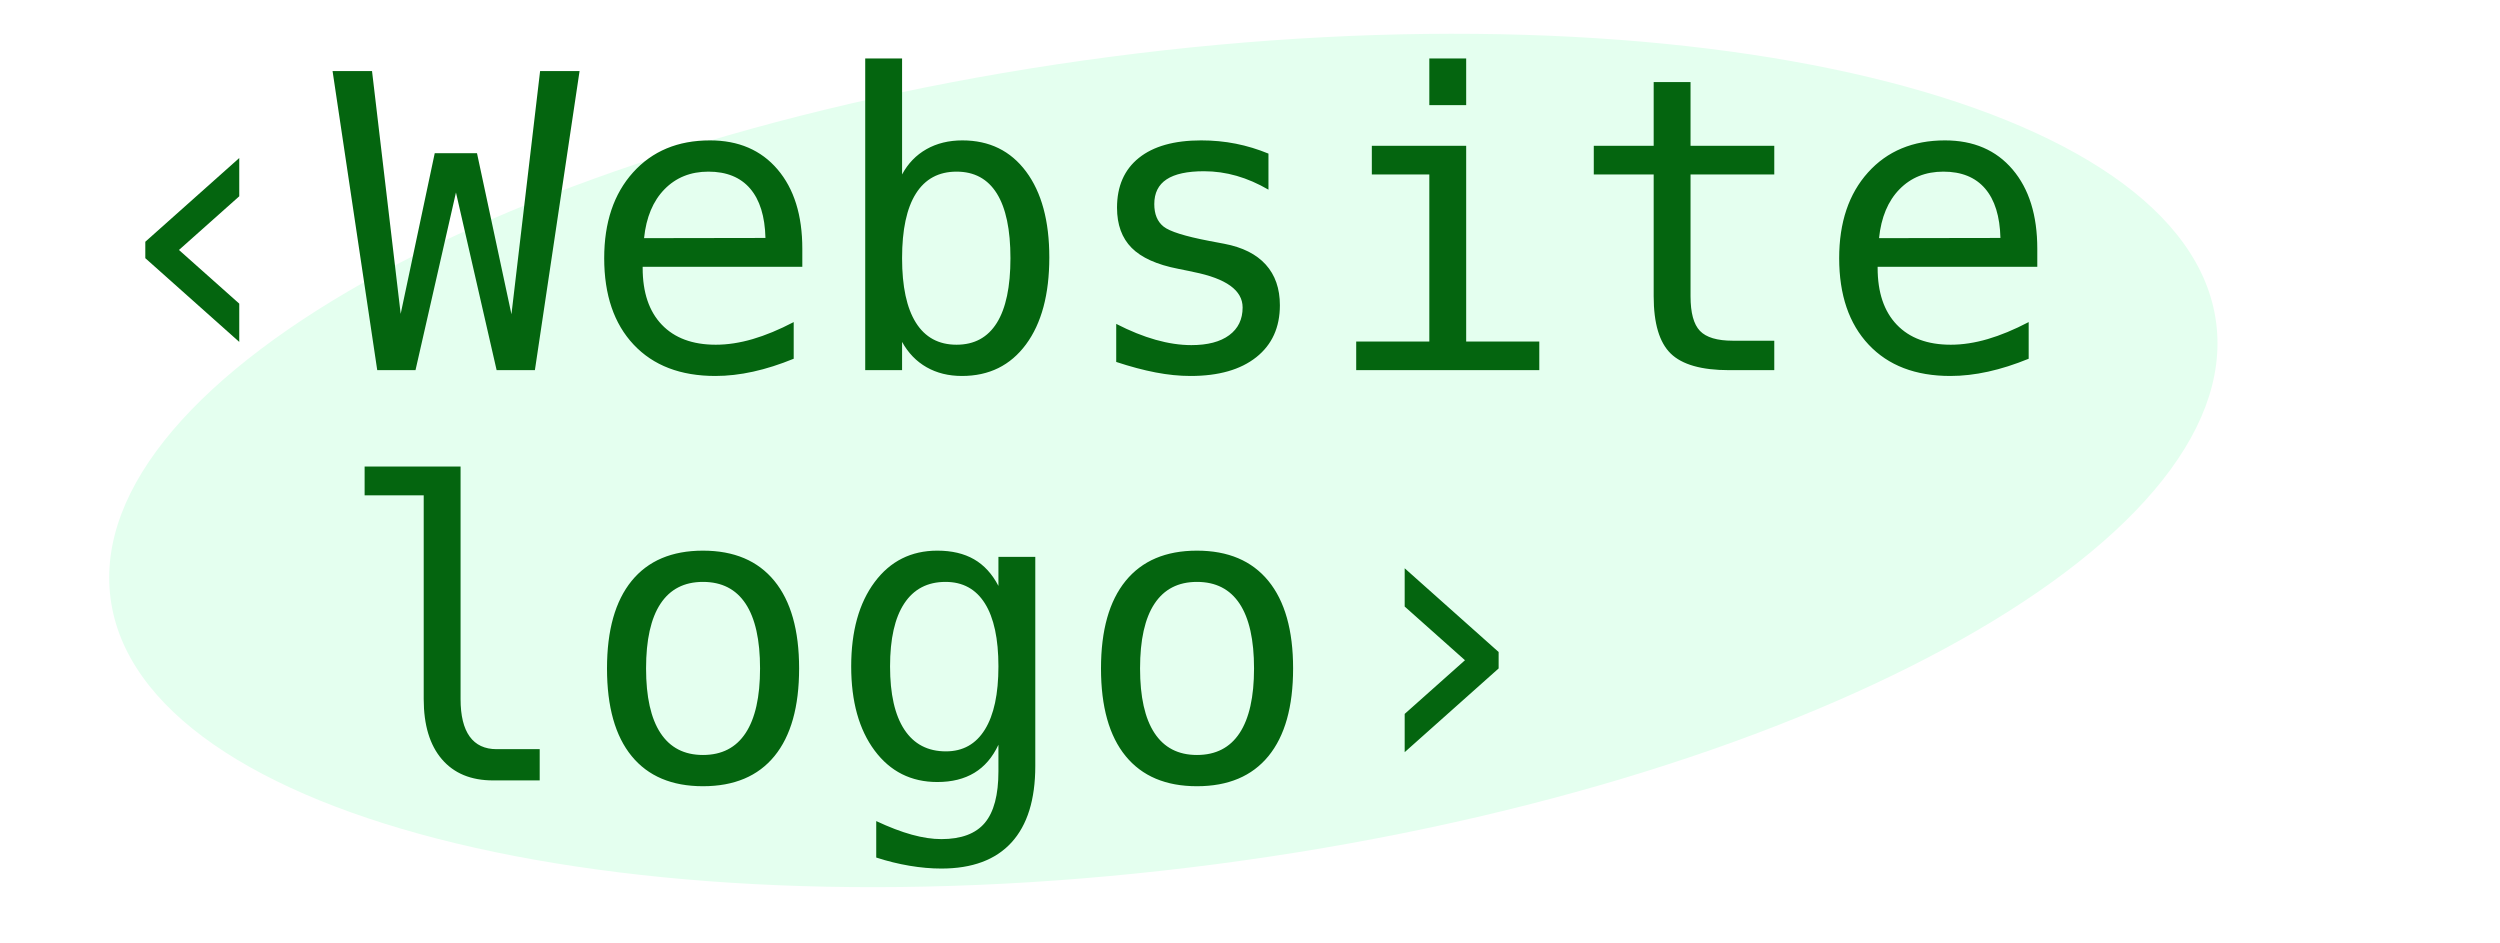
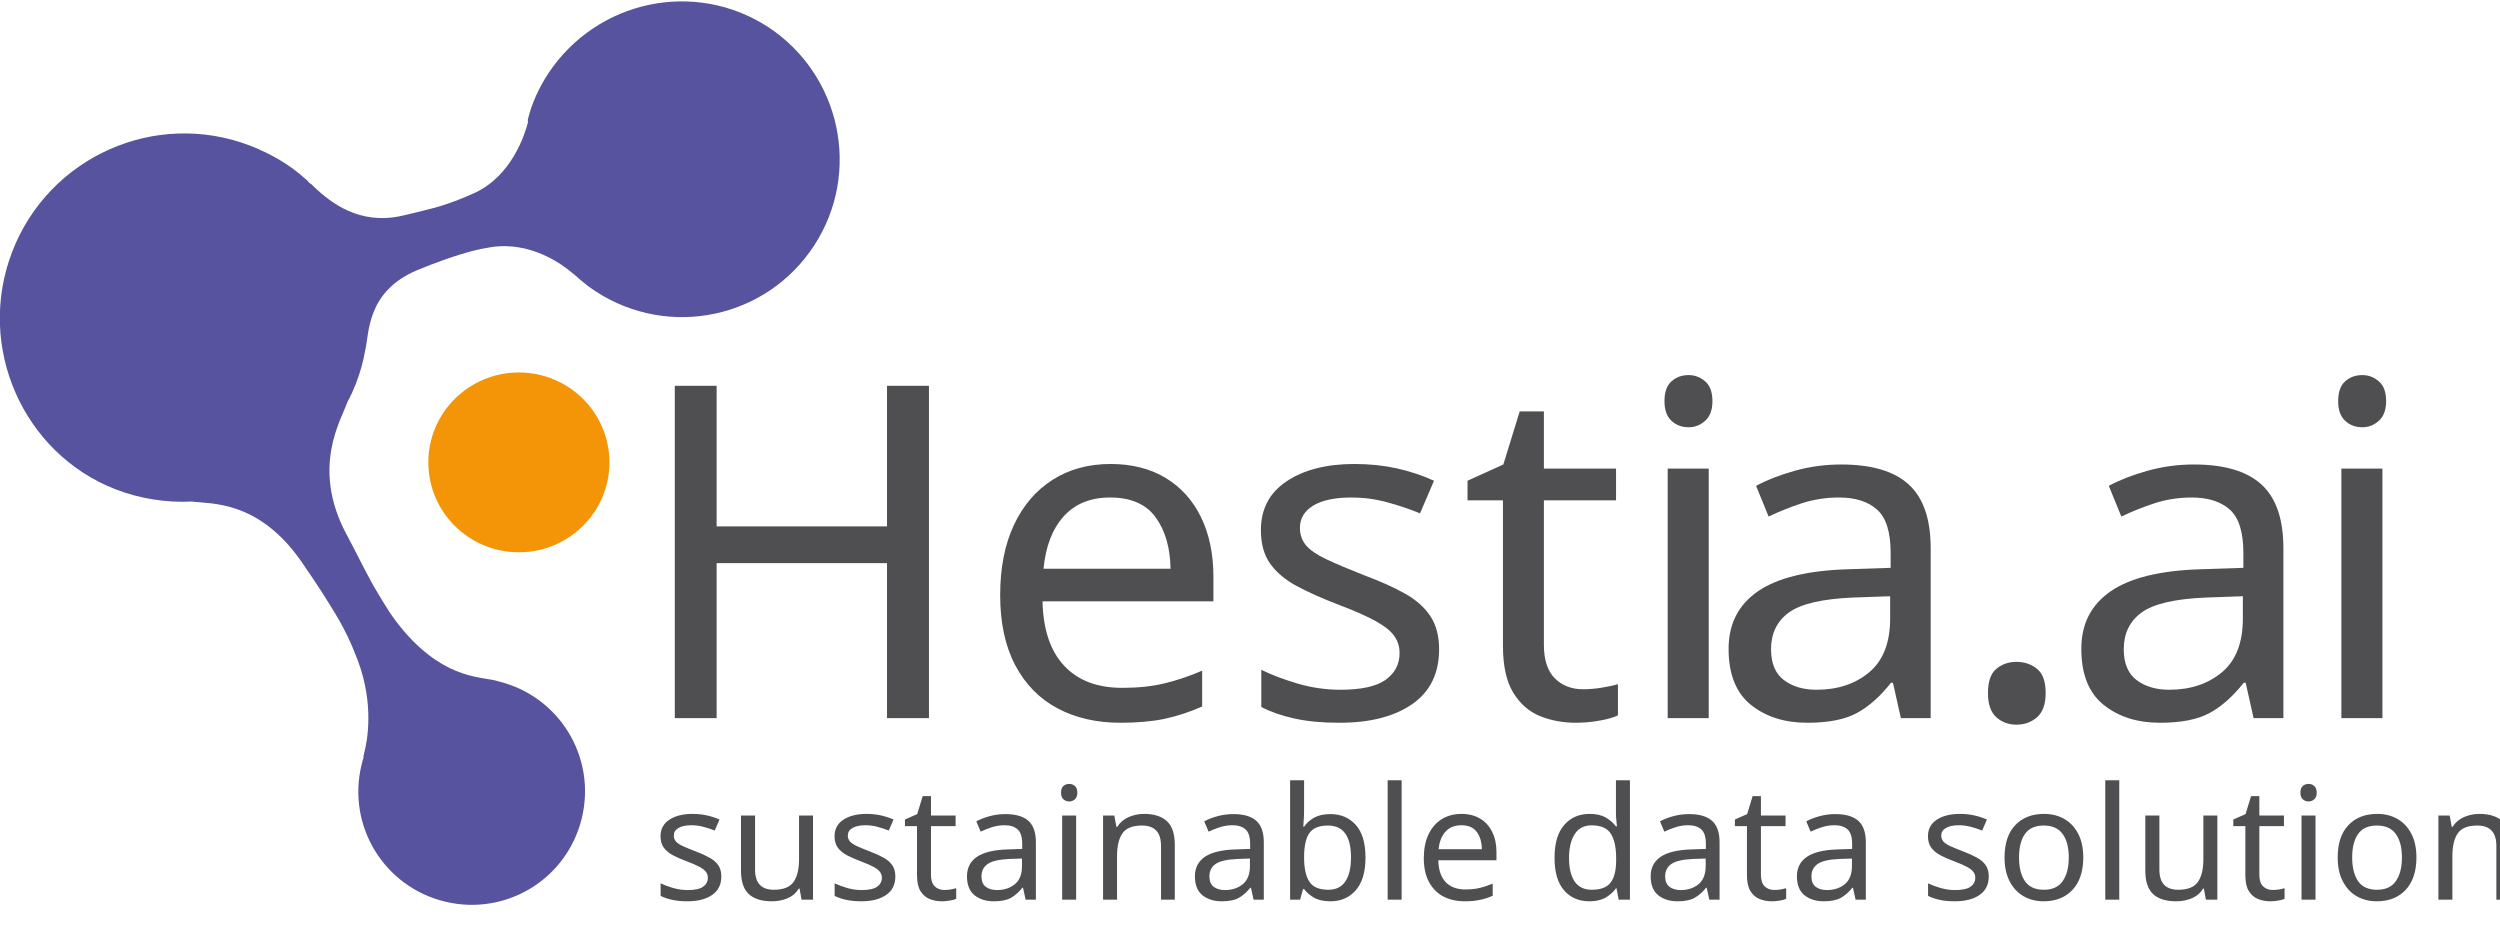
- <svg xmlns="http://www.w3.org/2000/svg" role="img" aria-label="Hestia.ai logo" width="100%" height="100%" viewBox="0 0 1170 441" version="1.1" xml:space="preserve">
-   <g id="hestia.ai-logo" transform="matrix(1,0,0,1,-324.692,-593.654)">
-     <g id="ellipse" transform="matrix(1.36387,-0.178665,0.152718,1.16581,308.178,539.901)">
-       <ellipse cx="378.936" cy="289.032" rx="361.257" ry="162.053" style="fill:rgb(228,255,239);" />
-     </g>
-     <g id="text" transform="matrix(1,0,0,1,324.692,602.654)">
-       <text x="35.565px" y="164.236px" style="font-family:'FiraCode-Regular', 'Fira Code', monospace;font-size:192px;fill:rgb(4,101,15);">‹<tspan x="155.639px 275.713px 395.786px 515.86px 635.934px 756.008px 876.082px " y="164.236px 164.236px 164.236px 164.236px 164.236px 164.236px 164.236px ">Website</tspan>
-       </text>
-       <text x="155.639px" y="356.236px" style="font-family:'FiraCode-Regular', 'Fira Code', monospace;font-size:192px;fill:rgb(4,101,15);">
-         <tspan x="155.639px 275.713px 395.786px 515.86px 635.934px " y="356.236px 356.236px 356.236px 356.236px 356.236px ">logo›</tspan>
-       </text>
-     </g>
-   </g>
+ <svg xmlns="http://www.w3.org/2000/svg" version="1.1" id="Calque_1" x="0px" y="0px" viewBox="0 0 389.3 147" style="enable-background:new 0 0 389.3 147;" xml:space="preserve">
+   <style type="text/css">
+ 	.st0{fill:#59539F;}
+ 	.st1{fill:#58539E;}
+ 	.st2{fill:#F39506;}
+ 	.st3{fill:#4F4E50;}
+ 	.st4{font-family:'Roboto-Bold';}
+ 	.st5{font-size:72.488px;}
+ 	.st6{font-family:'Roboto-Regular';}
+ 	.st7{letter-spacing:-3;}
+ 	.st8{font-size:24.462px;}
+ </style>
+   <path class="st0" d="M56.8,125.8" />
+   <path class="st1" d="M56.8,118L56.8,118L56.8,118L56.8,118z" />
+   <path class="st1" d="M126.8,38.2c-7.4,11.4-22.6,14.6-34,7.2c-1.1-0.7-2.2-1.6-3.2-2.5c0,0-0.2-0.2-0.5-0.4c-1.5-1.3-6.5-5-12.7-4  c-2,0.3-3.9,0.8-6.8,1.8c-2,0.7-3,1.1-4.7,1.8c-7.8,3.3-7.4,9.8-8,12.3l0,0c-0.3,1.8-0.8,3.6-1.5,5.4c-0.4,1-0.8,1.9-1.3,2.8  c-0.9,2.7-5.7,10.1-0.2,20.5c1.2,2.2,2.9,5.7,4.3,8.2c2.1,3.5,2.7,4.6,4.8,7.1c6.7,7.7,12.4,6.9,14.6,7.7c9.5,2.3,15.3,11.8,13,21.3  s-11.8,15.3-21.3,13s-15.3-11.8-13-21.3c0.1-0.4,0.2-0.8,0.3-1.1l0,0c0,0,0,0,0-0.1c0,0,0,0,0-0.1v-0.1c0-0.1,0.1-0.2,0.1-0.4l0,0  c0.5-1.9,1.6-7.6-1-14.5c-1-2.6-2-4.9-4.2-8.4c-1.1-1.8-2.4-3.8-4.6-7c-6.7-9.6-14.2-8.9-17-9.3c-3.9,0.2-8-0.4-11.9-1.9  C3.6,70.6-3.8,54,1.9,39.2S24.2,17,39,22.7c3.3,1.3,6.2,3,8.6,5.2c0.2,0.1,0.3,0.3,0.5,0.5c0.1,0.1,0.2,0.2,0.4,0.3  c0.2,0.2,0.3,0.3,0.5,0.5c2.5,2.3,6.9,5.9,13.6,4.4c1.8-0.4,2.9-0.7,4.9-1.2c2.9-0.8,4.7-1.6,6.5-2.4c5.7-2.7,7.7-9,8.2-10.9  c0-0.1,0-0.1,0-0.2s0-0.2,0-0.2l0,0v-0.1c0.6-2.5,1.7-4.9,3.2-7.2C93,0,108.2-3.2,119.6,4.2C130.9,11.6,134.2,26.8,126.8,38.2z" />
+   <ellipse class="st2" cx="80.8" cy="72" rx="14.1" ry="14" />
+   <text transform="matrix(1 0 0 1 98.0473 111.83)">
+     <tspan x="0" y="0" class="st3 st4 st5">Hesti</tspan>
+     <tspan x="167.8" y="0" class="st3 st4 st5">a</tspan>
+     <tspan x="206.3" y="0" class="st3 st6 st5 st7">.ai</tspan>
+   </text>
+   <text transform="matrix(1.0098 0 0 1 101.5957 140.0997)" class="st3 st6 st8">sustainable data solutions</text>
</svg>
